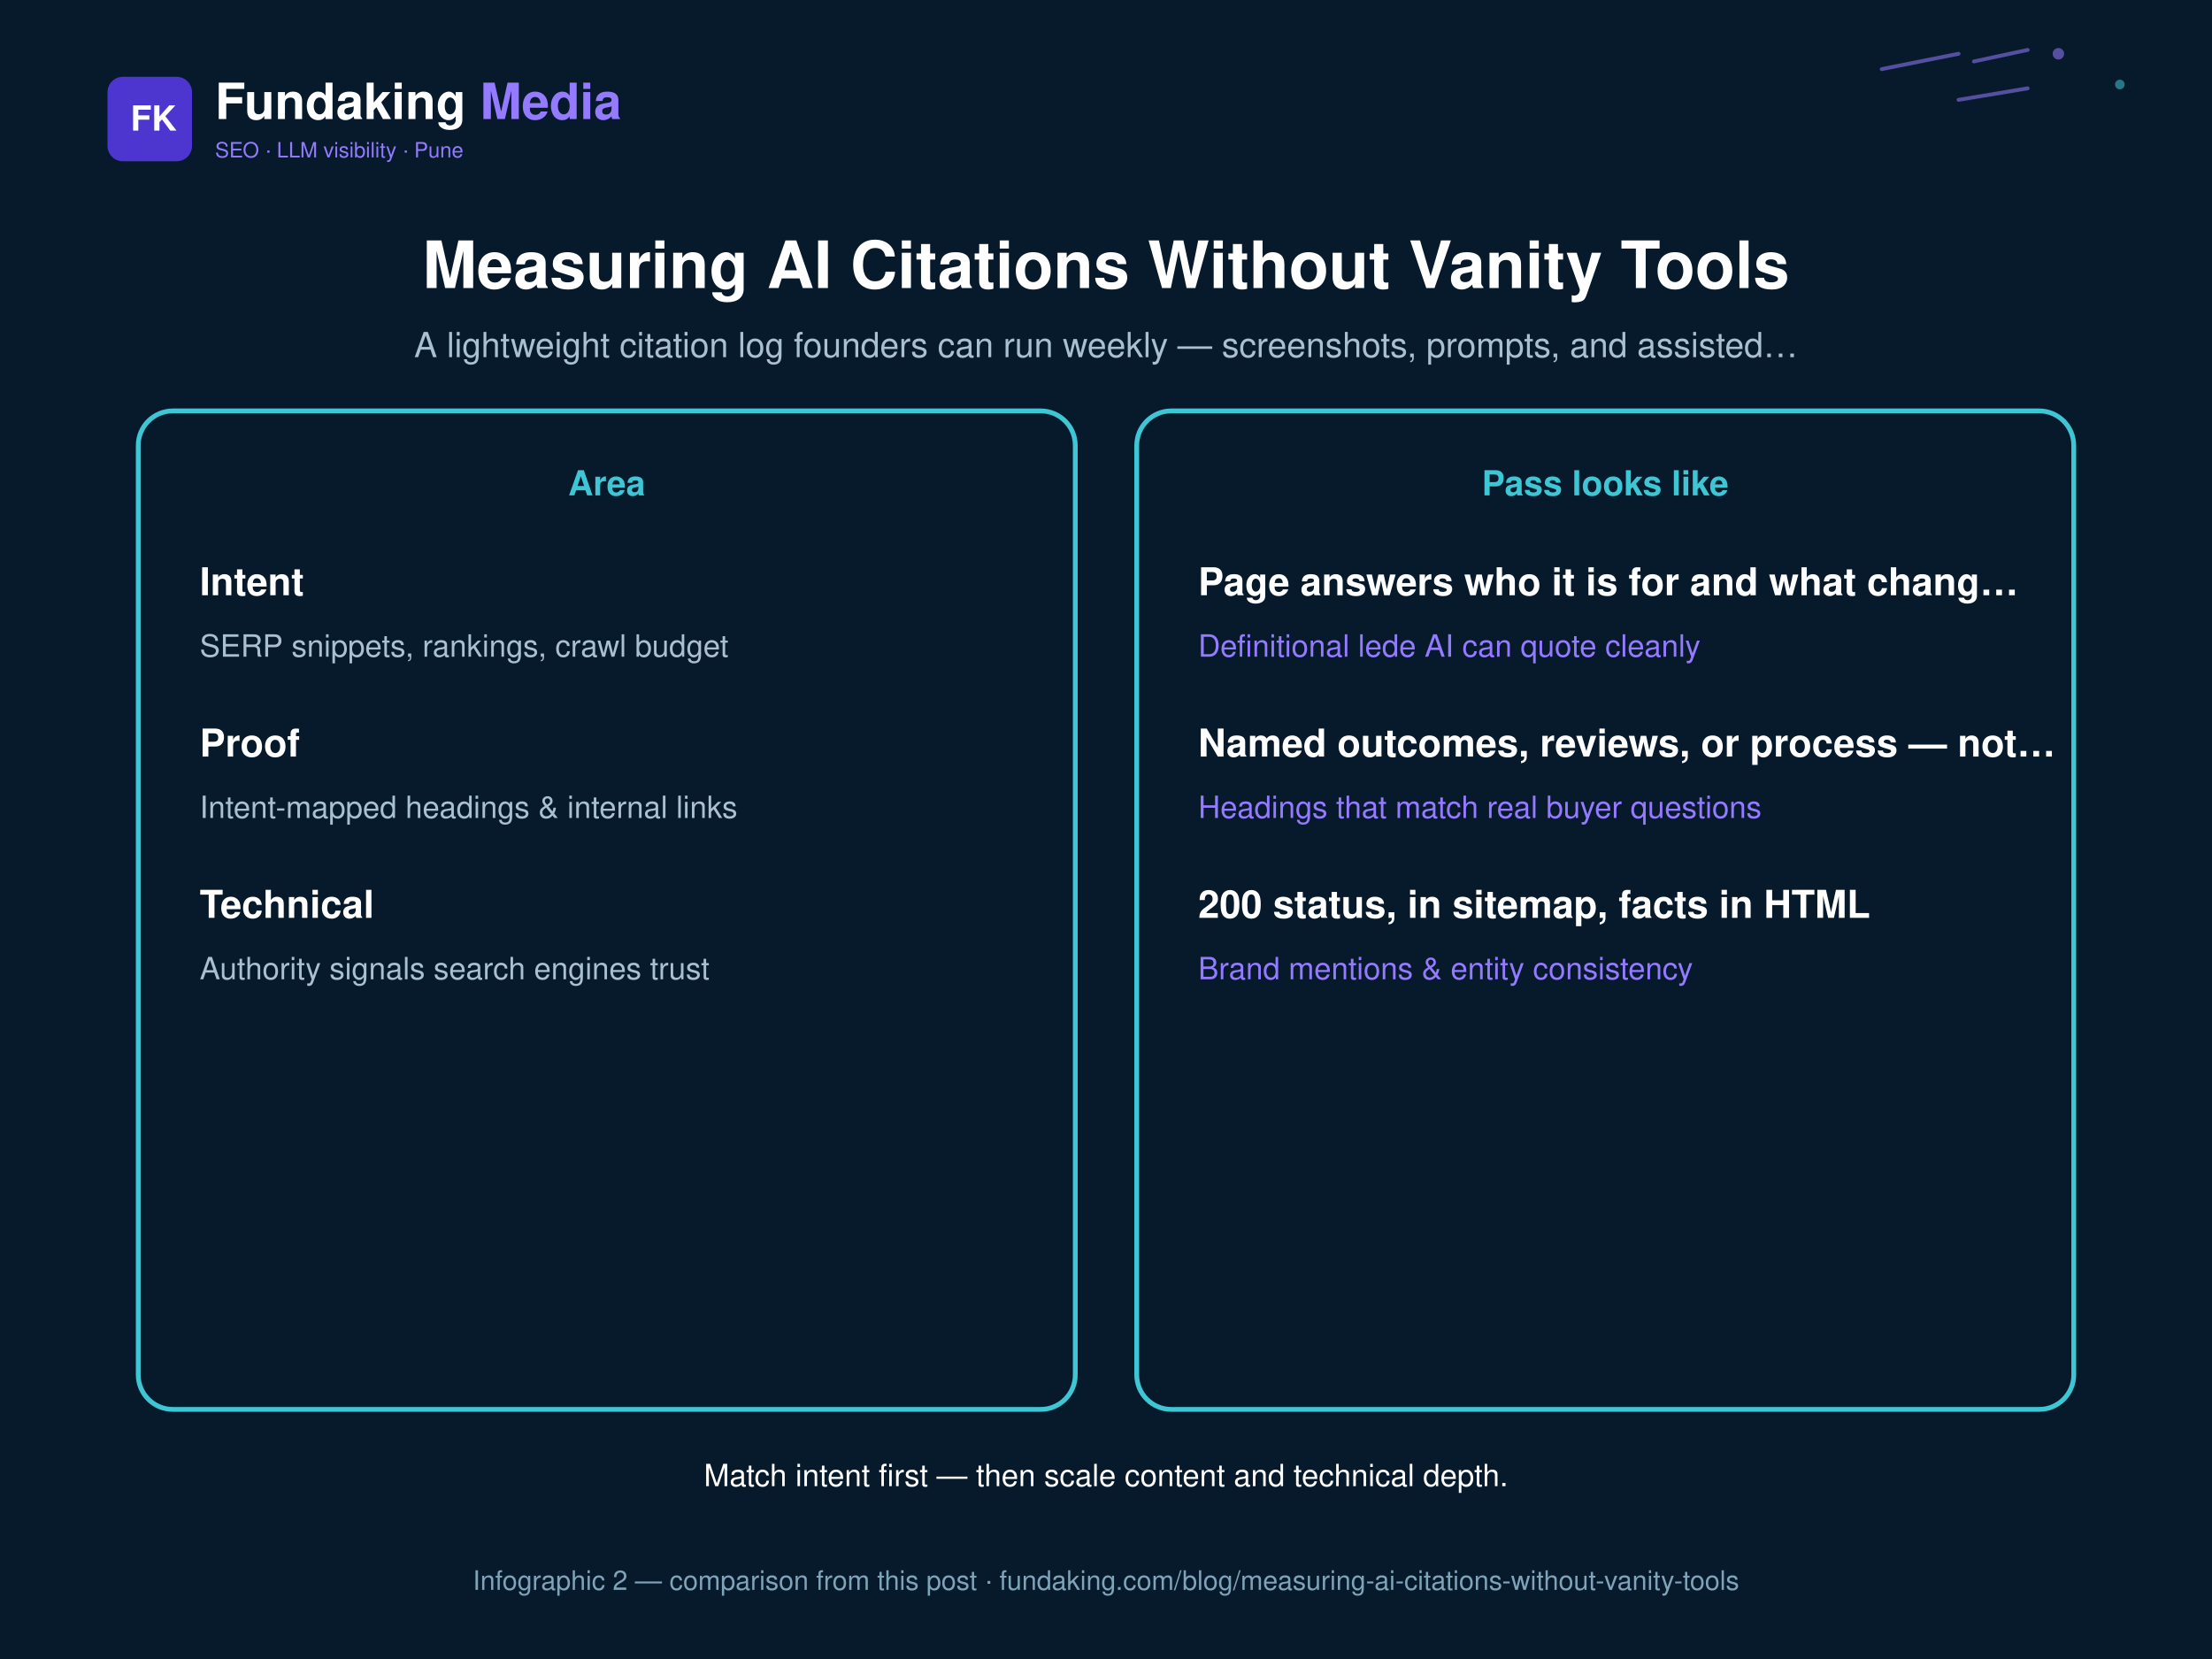
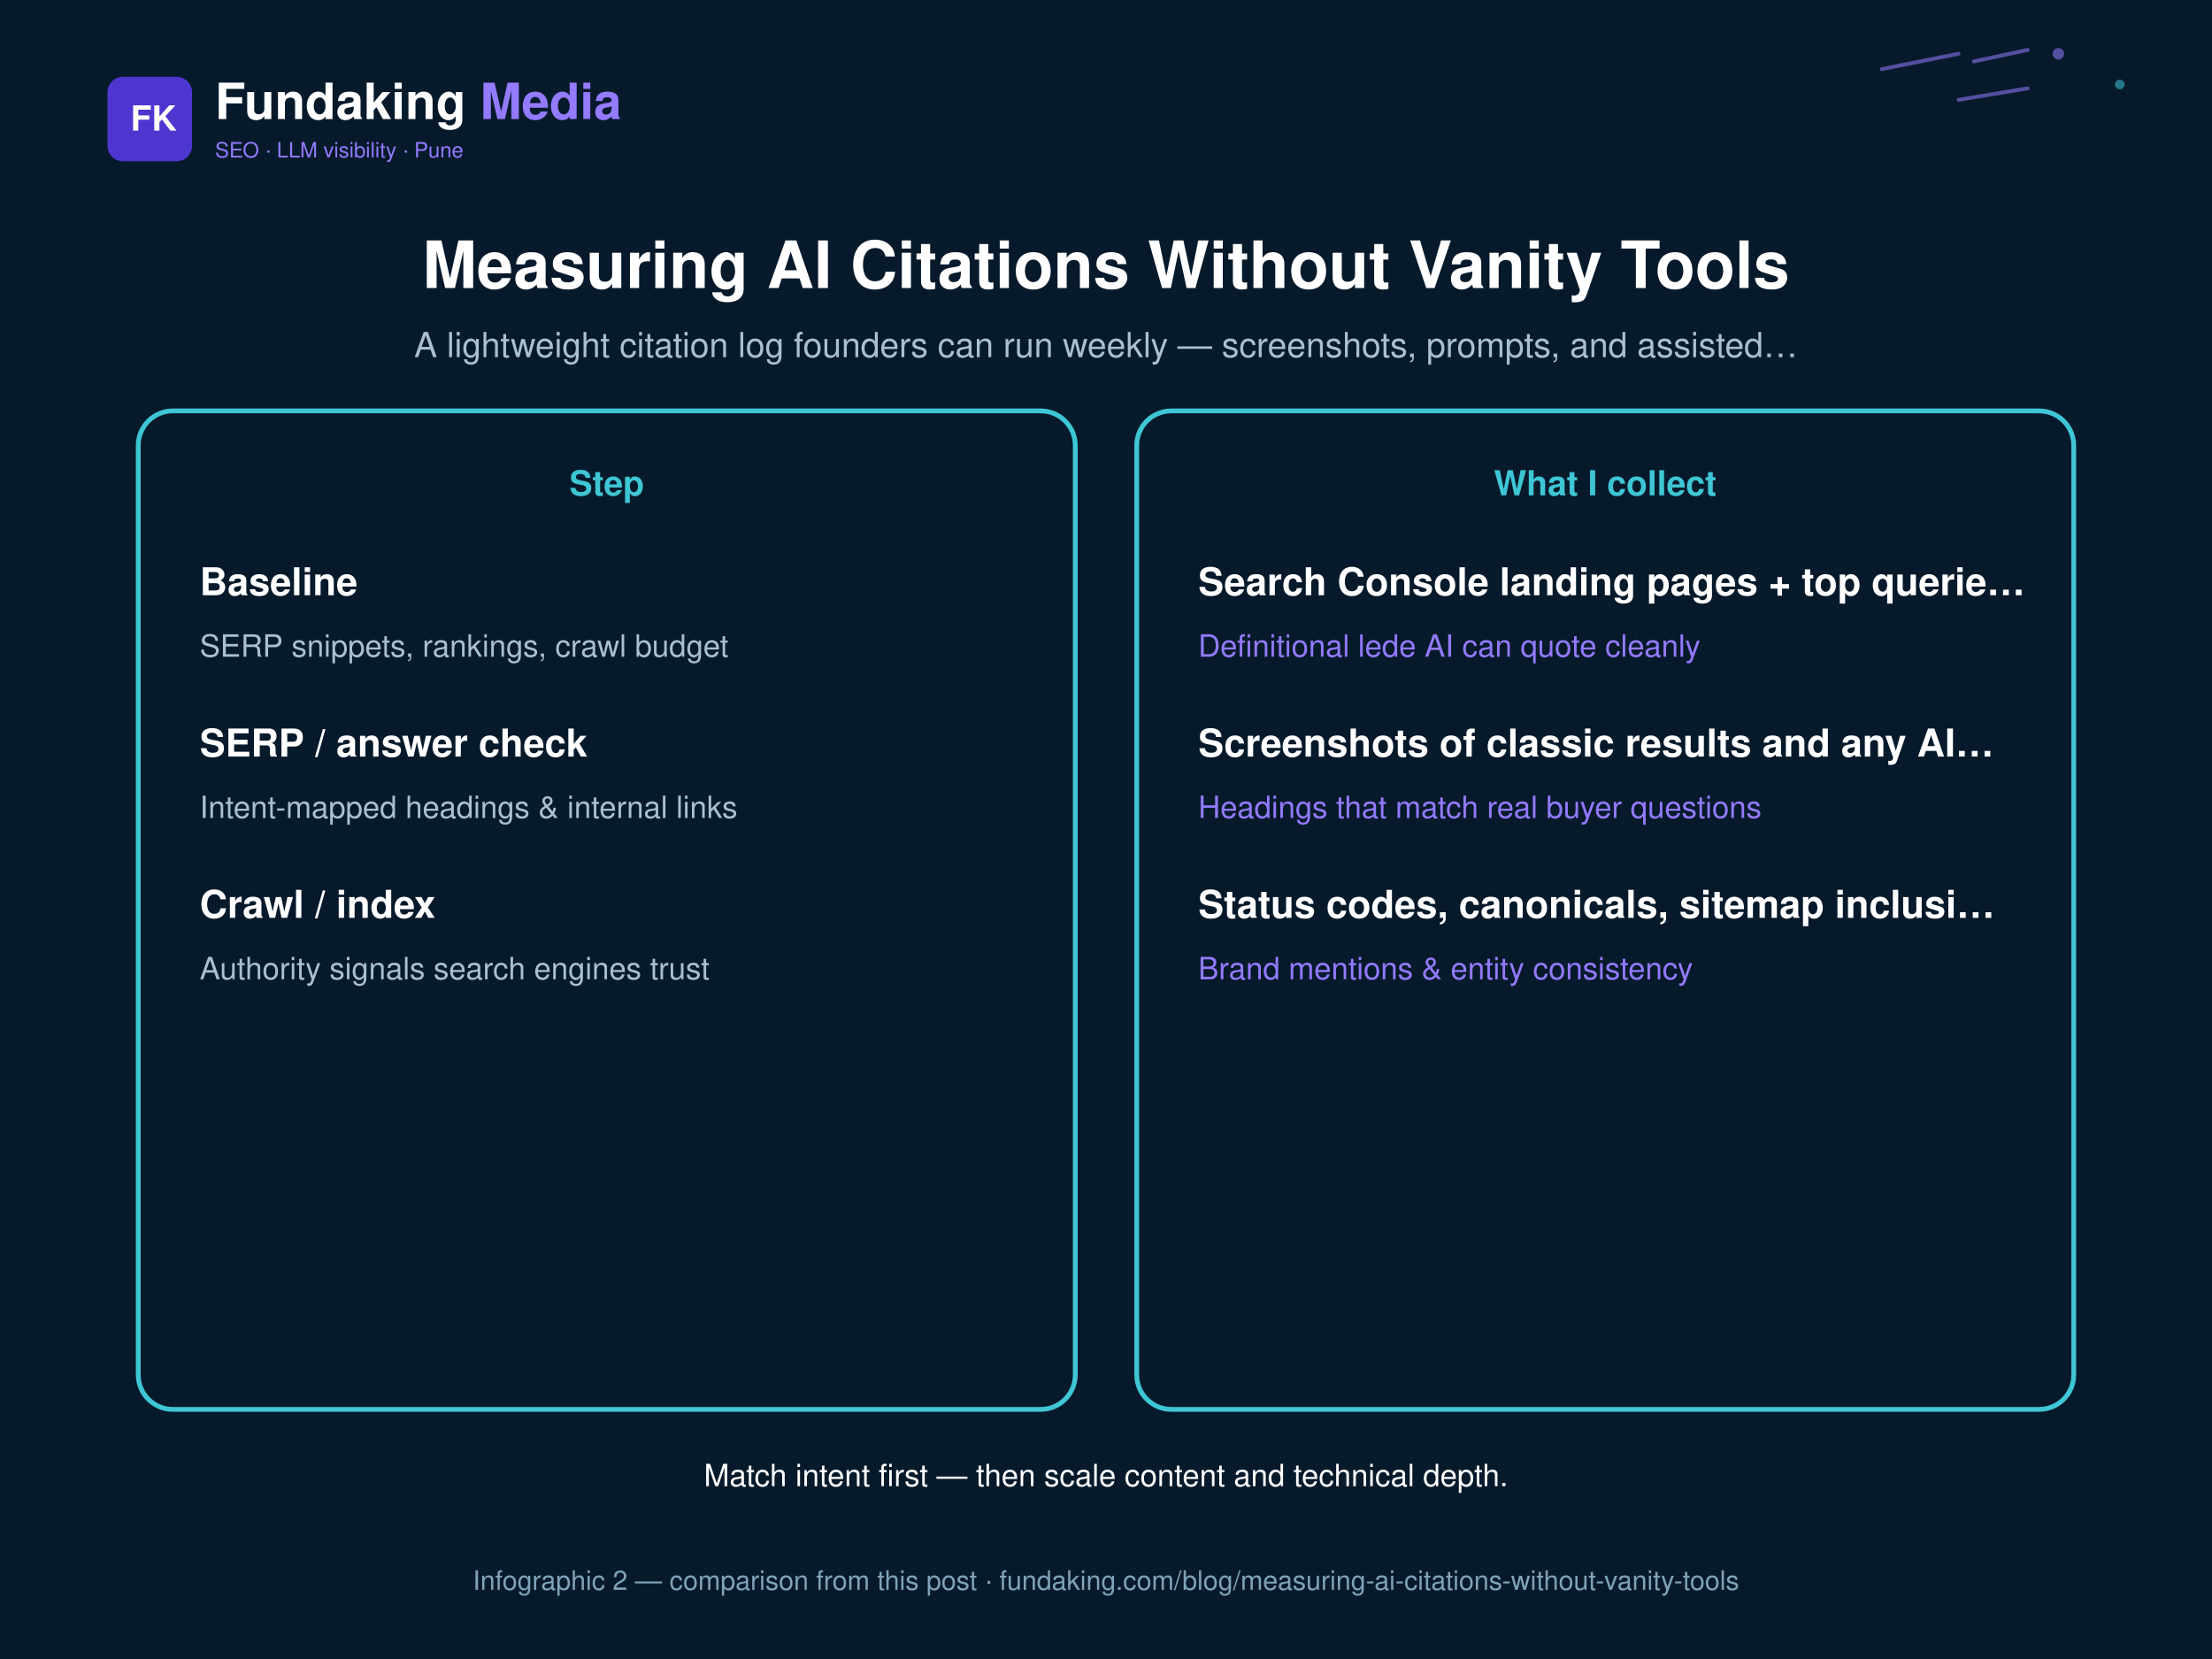
<svg xmlns="http://www.w3.org/2000/svg" viewBox="0 0 1152 864" width="1152" height="864" role="img">
  <rect width="1152" height="864" fill="#071A2B" />
  <g fill="none" stroke="#937AFF" stroke-width="2" opacity="0.55" stroke-linecap="round">
    <path d="M980 36 l40 -8 m8 4 l28 -6" />
    <path d="M1020 52 l36 -6" />
    <circle cx="1072" cy="28" r="3" fill="#937AFF" stroke="none" />
    <circle cx="1104" cy="44" r="2.5" fill="#3EC6D4" stroke="none" />
  </g>
  <rect x="56" y="40" width="44" height="44" rx="8" fill="#4D36D0" />
  <text x="68" y="68" fill="#FFFFFF" font-family="Segoe UI, Helvetica, Arial, sans-serif" font-size="18" font-weight="800">FK</text>
  <text x="112" y="62" fill="#FFFFFF" font-family="Segoe UI, Helvetica, Arial, sans-serif" font-size="26" font-weight="800">Fundaking <tspan fill="#937AFF">Media</tspan>
  </text>
  <text x="112" y="82" fill="#937AFF" font-family="Segoe UI, Helvetica, Arial, sans-serif" font-size="11">SEO · LLM visibility · Pune</text>
  <text x="576" y="150" text-anchor="middle" fill="#FFFFFF" font-family="Segoe UI, Helvetica, Arial, sans-serif" font-size="34" font-weight="800">Measuring AI Citations Without Vanity Tools</text>
  <text x="576" y="186" text-anchor="middle" fill="#A8C0D0" font-family="Segoe UI, Helvetica, Arial, sans-serif" font-size="18">A lightweight citation log founders can run weekly — screenshots, prompts, and assisted…</text>
  <rect x="72" y="214" width="488" height="520" rx="18" fill="none" stroke="#3EC6D4" stroke-width="2.5" />
-   <text x="316" y="258" text-anchor="middle" fill="#3EC6D4" font-family="Segoe UI, Helvetica, Arial, sans-serif" font-size="18" font-weight="700">Area</text>
+   <text x="316" y="258" text-anchor="middle" fill="#3EC6D4" font-family="Segoe UI, Helvetica, Arial, sans-serif" font-size="18" font-weight="700">Step</text>
  <g font-family="Segoe UI, Helvetica, Arial, sans-serif" fill="#FFFFFF">
-     <text x="104" y="310" font-size="20" font-weight="700">Intent</text>
+     <text x="104" y="310" font-size="20" font-weight="700">Baseline</text>
    <text x="104" y="342" font-size="16" fill="#A8C0D0">SERP snippets, rankings, crawl budget</text>
-     <text x="104" y="394" font-size="20" font-weight="700">Proof</text>
+     <text x="104" y="394" font-size="20" font-weight="700">SERP / answer check</text>
    <text x="104" y="426" font-size="16" fill="#A8C0D0">Intent-mapped headings &amp; internal links</text>
-     <text x="104" y="478" font-size="20" font-weight="700">Technical</text>
+     <text x="104" y="478" font-size="20" font-weight="700">Crawl / index</text>
    <text x="104" y="510" font-size="16" fill="#A8C0D0">Authority signals search engines trust</text>
  </g>
  <rect x="592" y="214" width="488" height="520" rx="18" fill="none" stroke="#3EC6D4" stroke-width="2.5" />
-   <text x="836" y="258" text-anchor="middle" fill="#3EC6D4" font-family="Segoe UI, Helvetica, Arial, sans-serif" font-size="18" font-weight="700">Pass looks like</text>
+   <text x="836" y="258" text-anchor="middle" fill="#3EC6D4" font-family="Segoe UI, Helvetica, Arial, sans-serif" font-size="18" font-weight="700">What I collect</text>
  <g font-family="Segoe UI, Helvetica, Arial, sans-serif" fill="#FFFFFF">
-     <text x="624" y="310" font-size="20" font-weight="700">Page answers who it is for and what chang…</text>
+     <text x="624" y="310" font-size="20" font-weight="700">Search Console landing pages + top querie…</text>
    <text x="624" y="342" font-size="16" fill="#937AFF">Definitional lede AI can quote cleanly</text>
-     <text x="624" y="394" font-size="20" font-weight="700">Named outcomes, reviews, or process — not…</text>
+     <text x="624" y="394" font-size="20" font-weight="700">Screenshots of classic results and any AI…</text>
    <text x="624" y="426" font-size="16" fill="#937AFF">Headings that match real buyer questions</text>
-     <text x="624" y="478" font-size="20" font-weight="700">200 status, in sitemap, facts in HTML</text>
+     <text x="624" y="478" font-size="20" font-weight="700">Status codes, canonicals, sitemap inclusi…</text>
    <text x="624" y="510" font-size="16" fill="#937AFF">Brand mentions &amp; entity consistency</text>
  </g>
  <text x="576" y="774" text-anchor="middle" fill="#FFFFFF" font-family="Segoe UI, Helvetica, Arial, sans-serif" font-size="16">Match intent first — then scale content and technical depth.</text>
  <text x="576" y="828" text-anchor="middle" fill="#7FA3B8" font-family="Segoe UI, Helvetica, Arial, sans-serif" font-size="14">Infographic 2 — comparison from this post · fundaking.com/blog/measuring-ai-citations-without-vanity-tools</text>
</svg>
